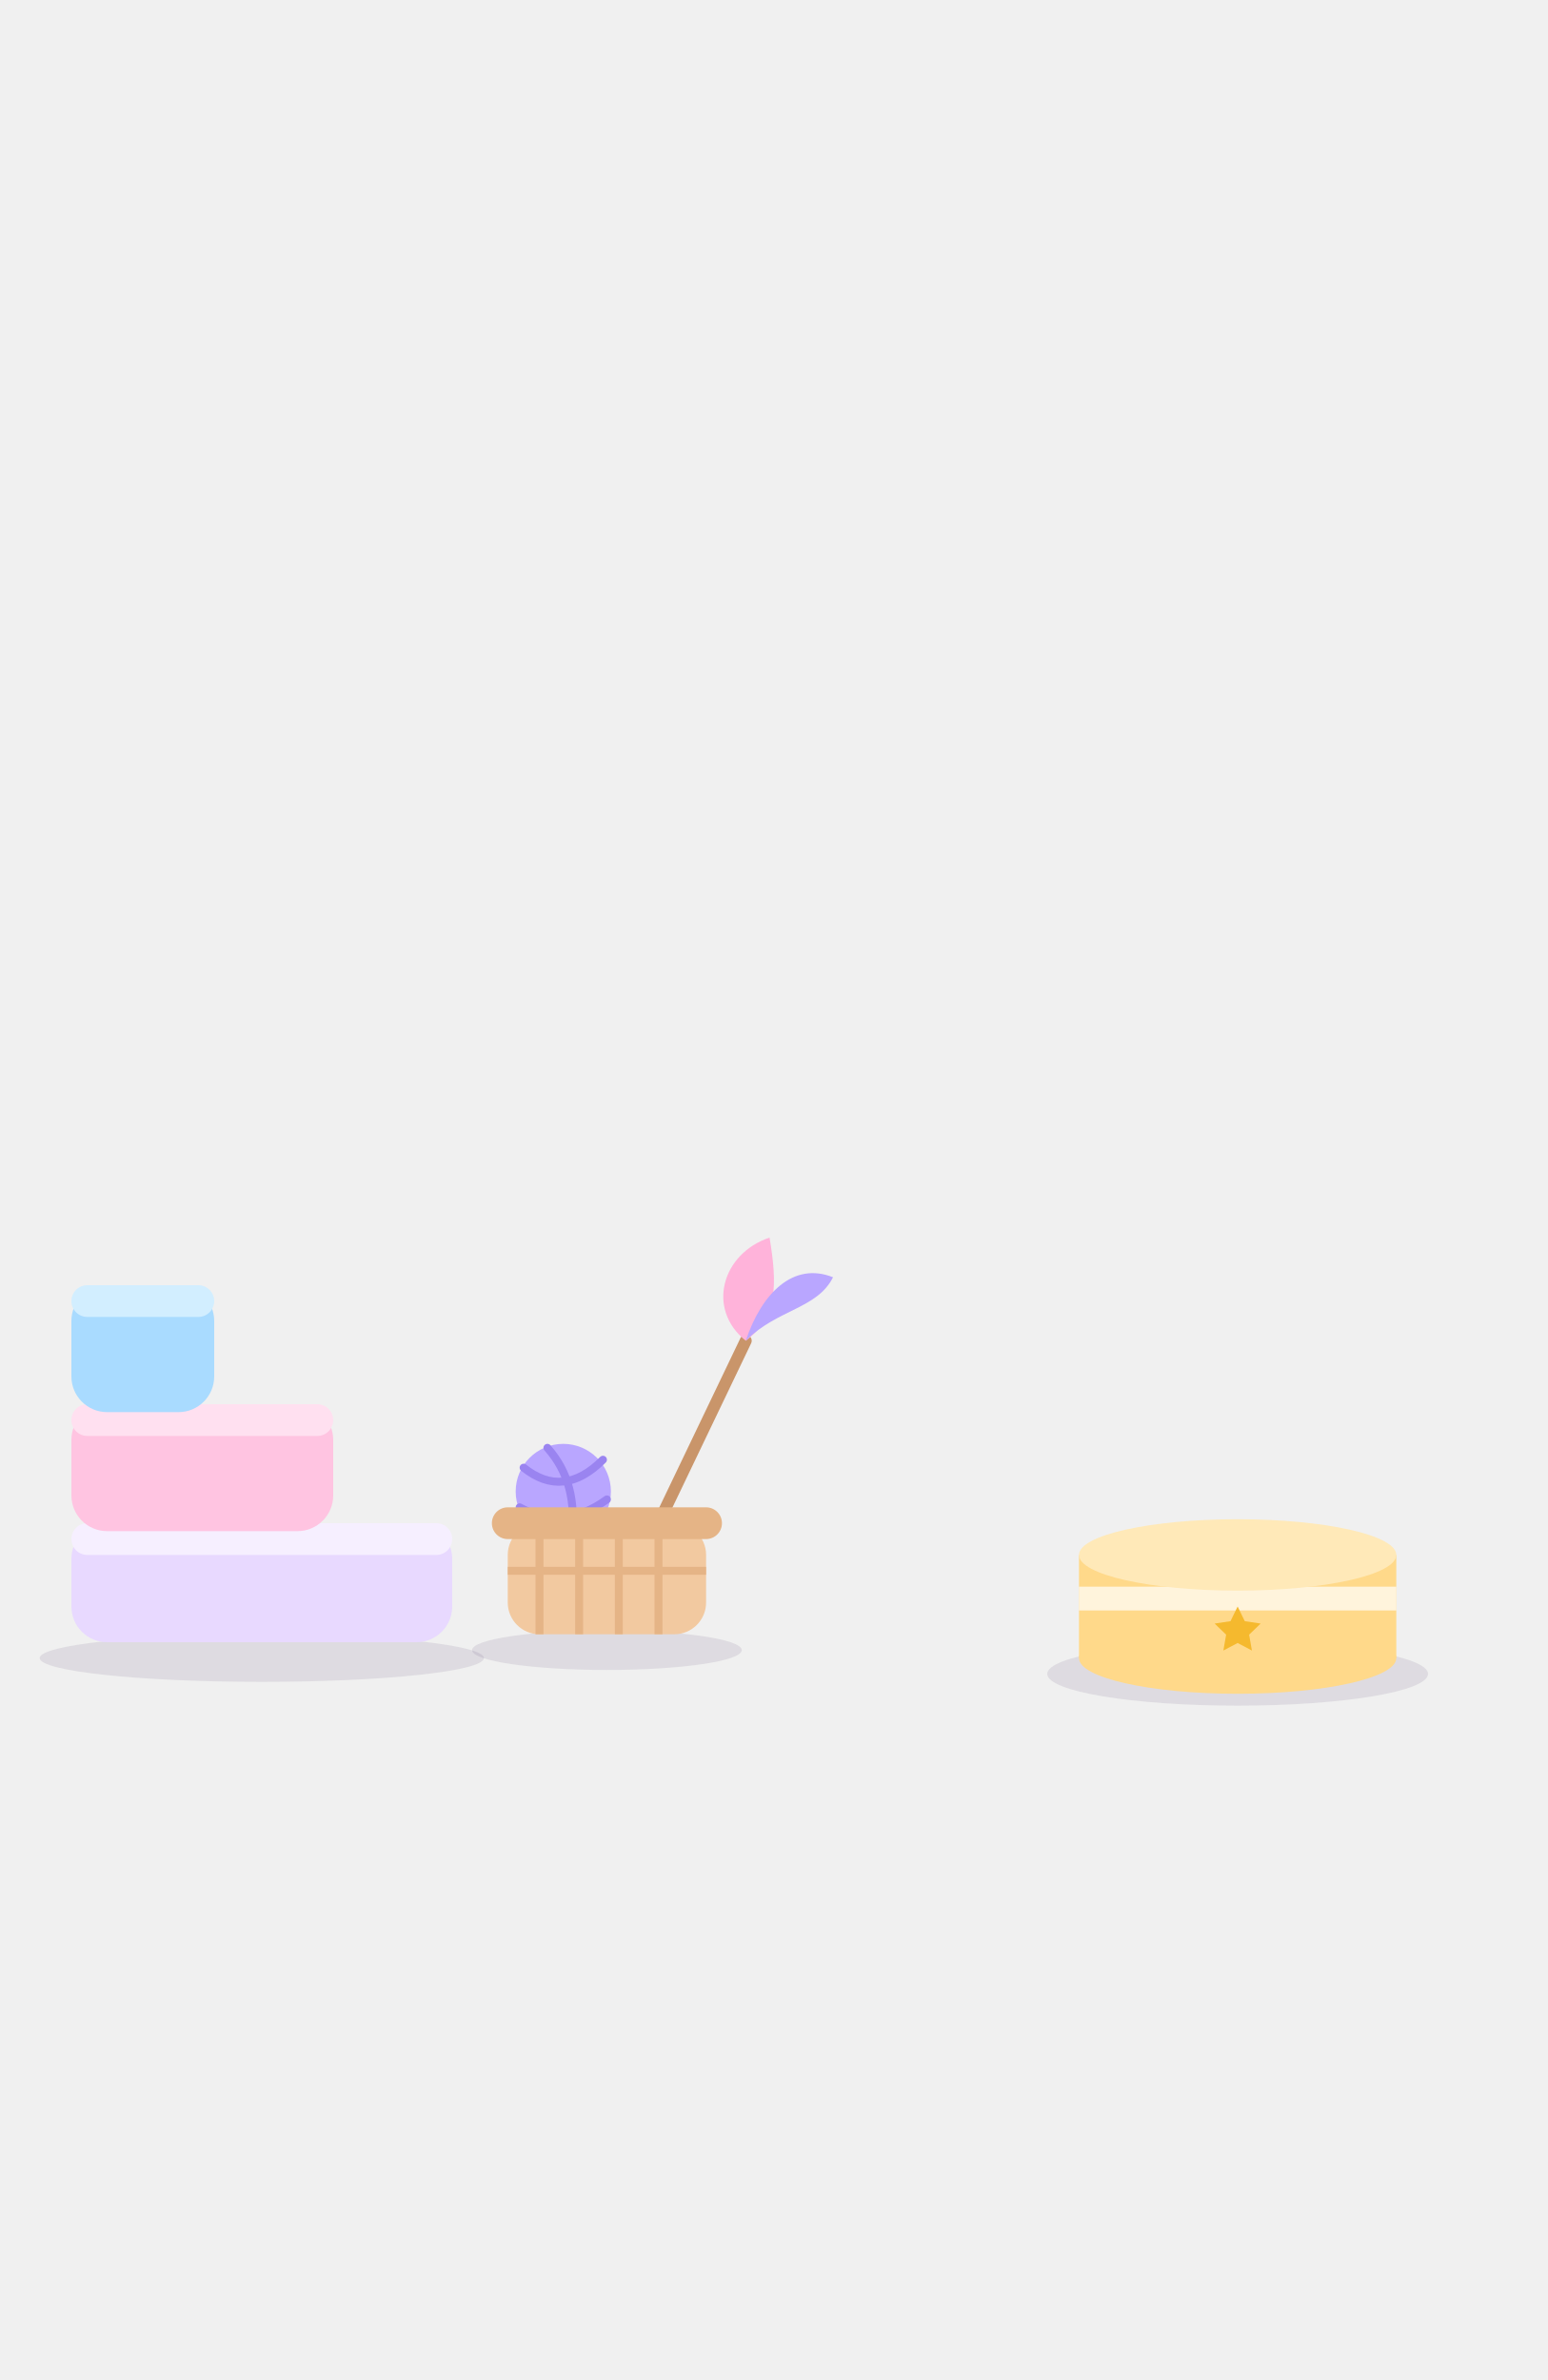
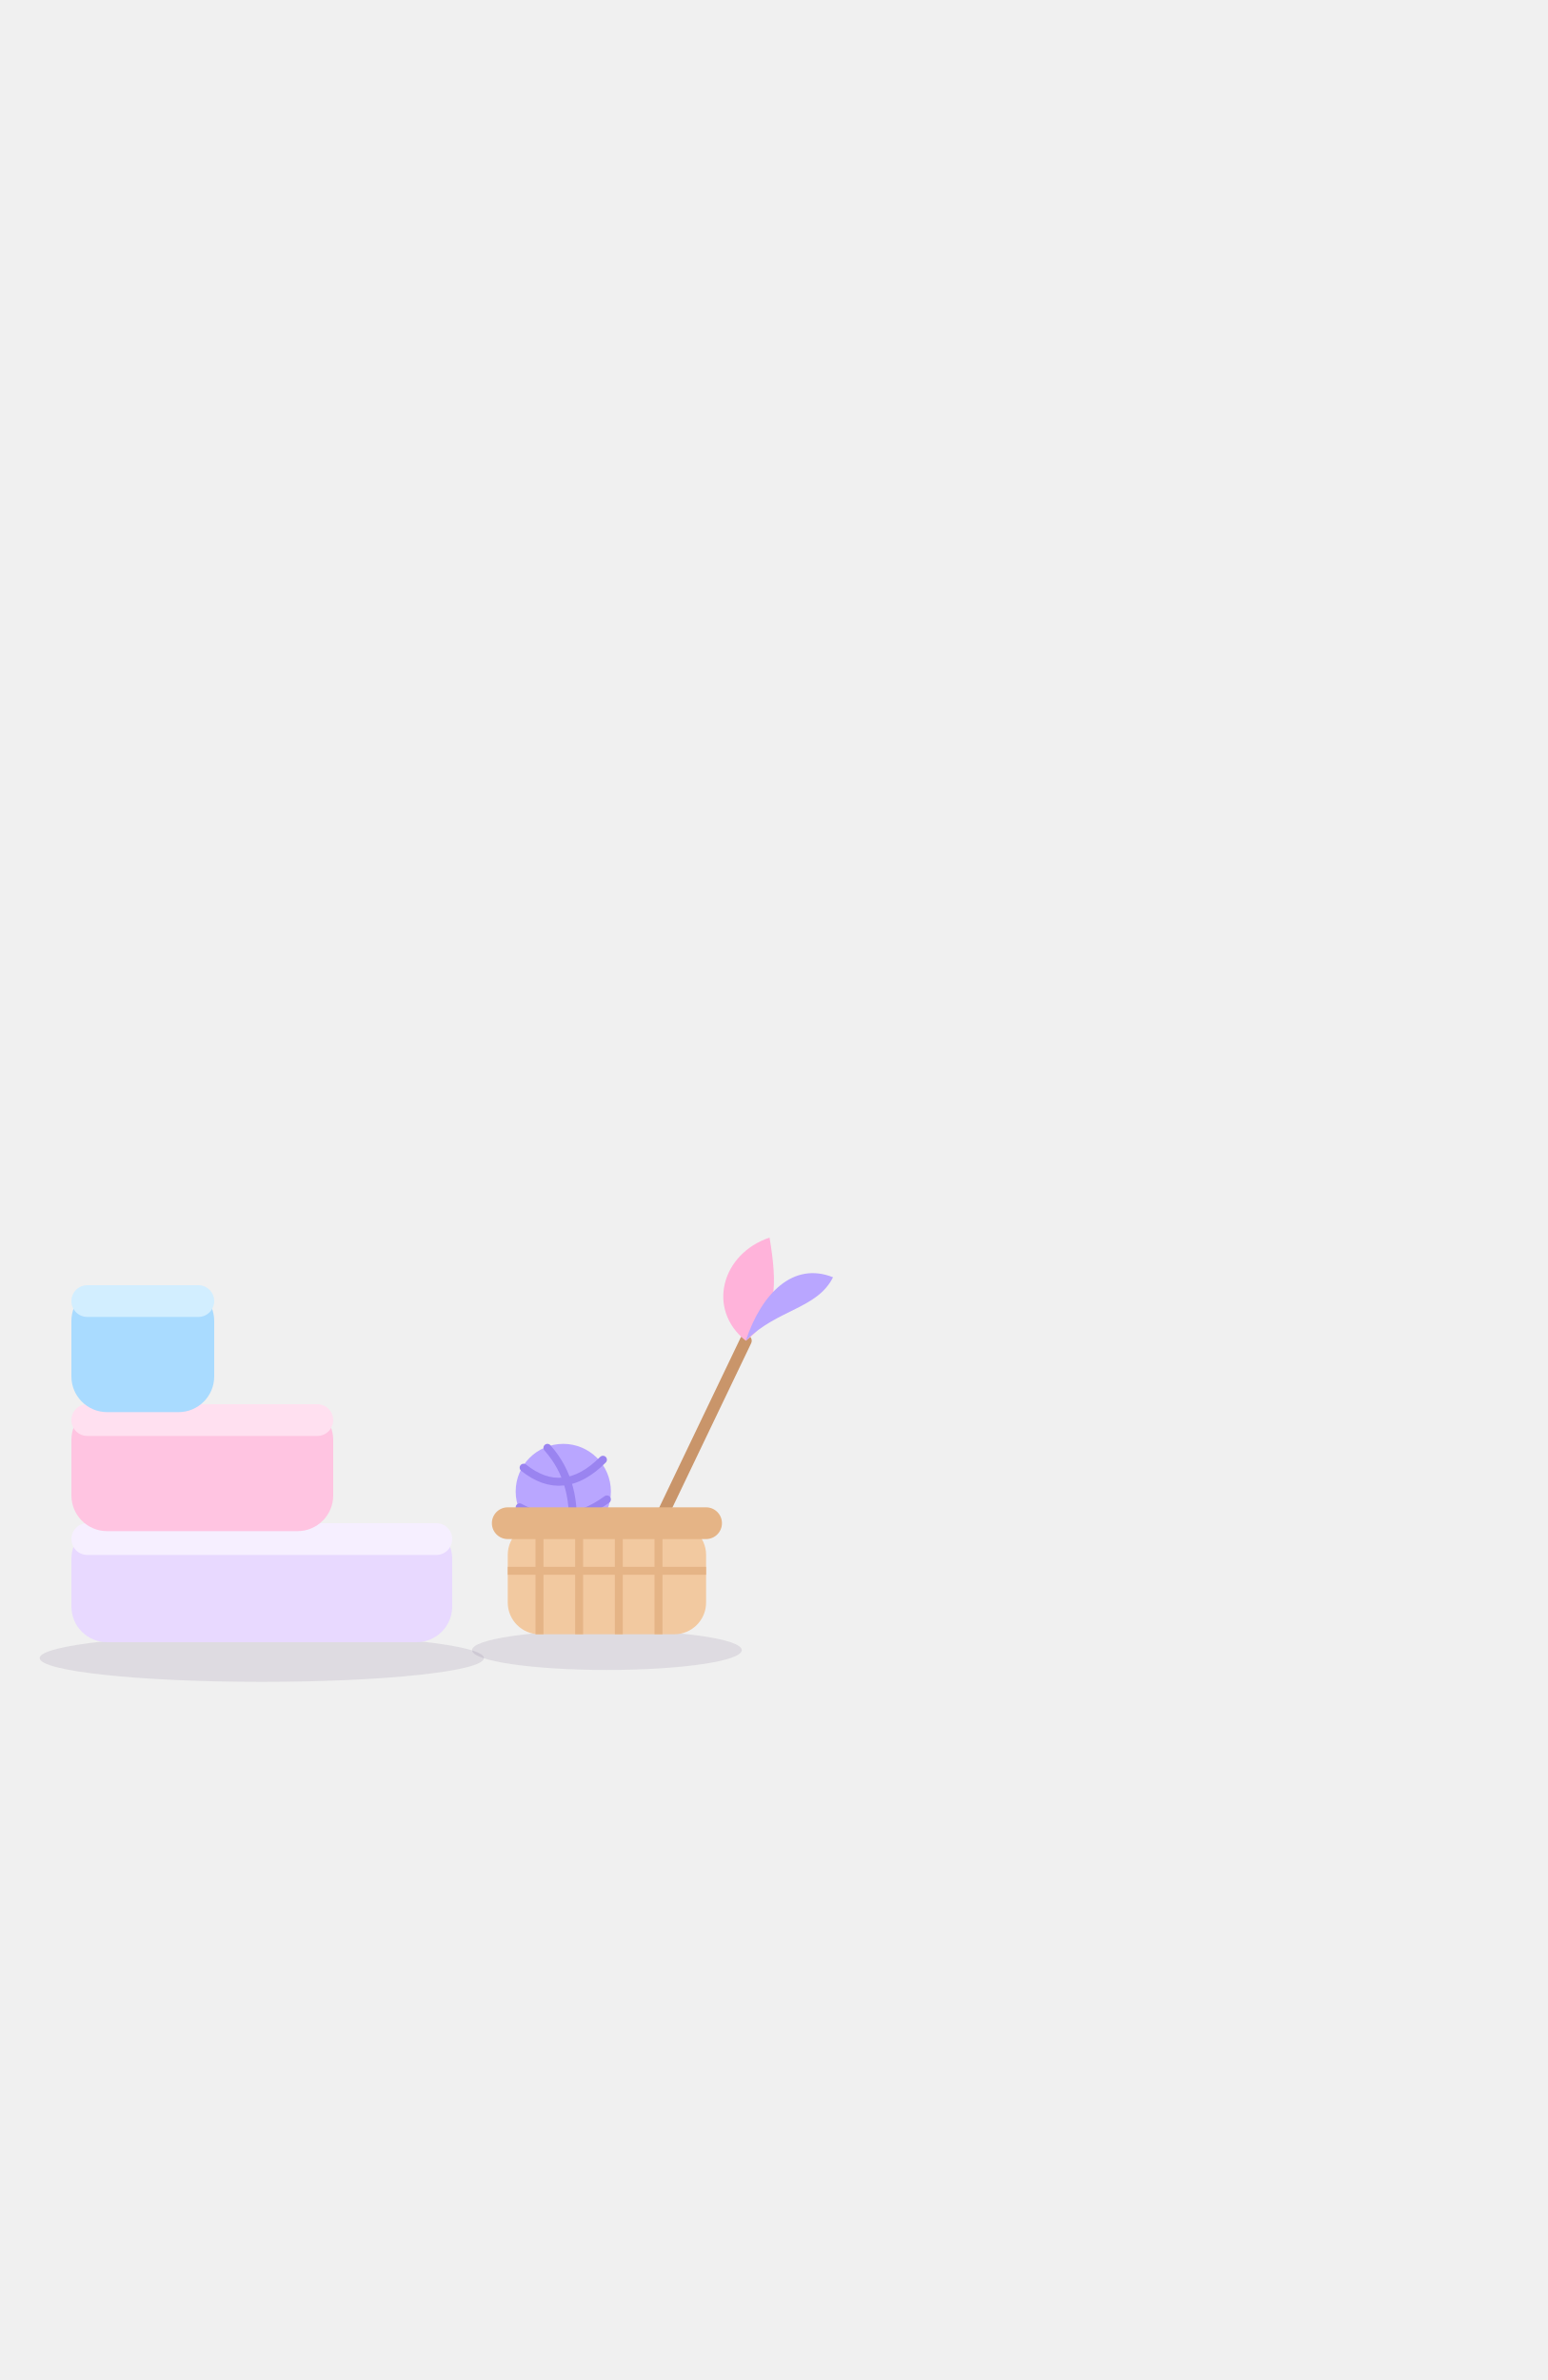
<svg xmlns="http://www.w3.org/2000/svg" width="390" height="600" viewBox="0 0 390 600">
  <g id="cat-steps">
    <ellipse cx="66" cy="418" rx="56" ry="6" fill="#3B2357" opacity="0.1" />
    <rect x="18" y="384" width="96" height="30" rx="9" fill="#E8D9FF" />
    <rect x="18" y="384" width="96" height="8" rx="4" fill="#F6EFFF" />
    <rect x="18" y="354" width="66" height="32" rx="9" fill="#FFC4E1" />
    <rect x="18" y="354" width="66" height="8" rx="4" fill="#FFE0F0" />
    <rect x="18" y="324" width="36" height="32" rx="9" fill="#A9DBFF" />
    <rect x="18" y="324" width="36" height="8" rx="4" fill="#D2EEFF" />
  </g>
  <g id="toy-basket">
    <ellipse cx="153" cy="416" rx="34" ry="5" fill="#3B2357" opacity="0.1" />
    <path d="M165 386L188 338" stroke="#C9956A" stroke-width="3" stroke-linecap="round" />
    <path d="M188 338C178 330 182 316 194 312C196 324 196 332 188 338Z" fill="#FFB3DA" />
    <path d="M188 338C196 330 206 330 210 322C200 318 192 326 188 338Z" fill="#B9A6FF" />
    <circle cx="142" cy="376" r="12" fill="#B9A6FF" />
    <path d="M132 370Q142 378 152 368M131 380Q142 386 153 378M138 365Q146 374 144 388" stroke="#9A84F0" stroke-width="2" fill="none" stroke-linecap="round" />
    <path d="M152 384Q166 396 160 404" stroke="#B9A6FF" stroke-width="2" fill="none" stroke-linecap="round" />
    <rect x="128" y="384" width="50" height="28" rx="8" fill="#F2C9A0" />
    <path d="M136 384V412M146 384V412M156 384V412M166 384V412M128 396H178" stroke="#E5B486" stroke-width="2" />
    <rect x="124" y="380" width="58" height="8" rx="4" fill="#E5B486" />
  </g>
-   <g id="podium">
-     <ellipse cx="312" cy="422" rx="48" ry="8" fill="#3B2357" opacity="0.1" />
-     <rect x="272" y="392" width="80" height="26" fill="#FFD98A" />
-     <ellipse cx="312" cy="418" rx="40" ry="9" fill="#FFD98A" />
-     <rect x="272" y="400" width="80" height="6" fill="#FFFFFF" opacity="0.7" />
-     <ellipse cx="312" cy="392" rx="40" ry="9" fill="#FFE9B8" />
-     <path d="M312 405l1.8 3.7 4 .6-2.9 2.8.7 4-3.6-1.9-3.6 1.9.7-4-2.9-2.8 4-.6z" fill="#F5B92E" />
-   </g>
</svg>
